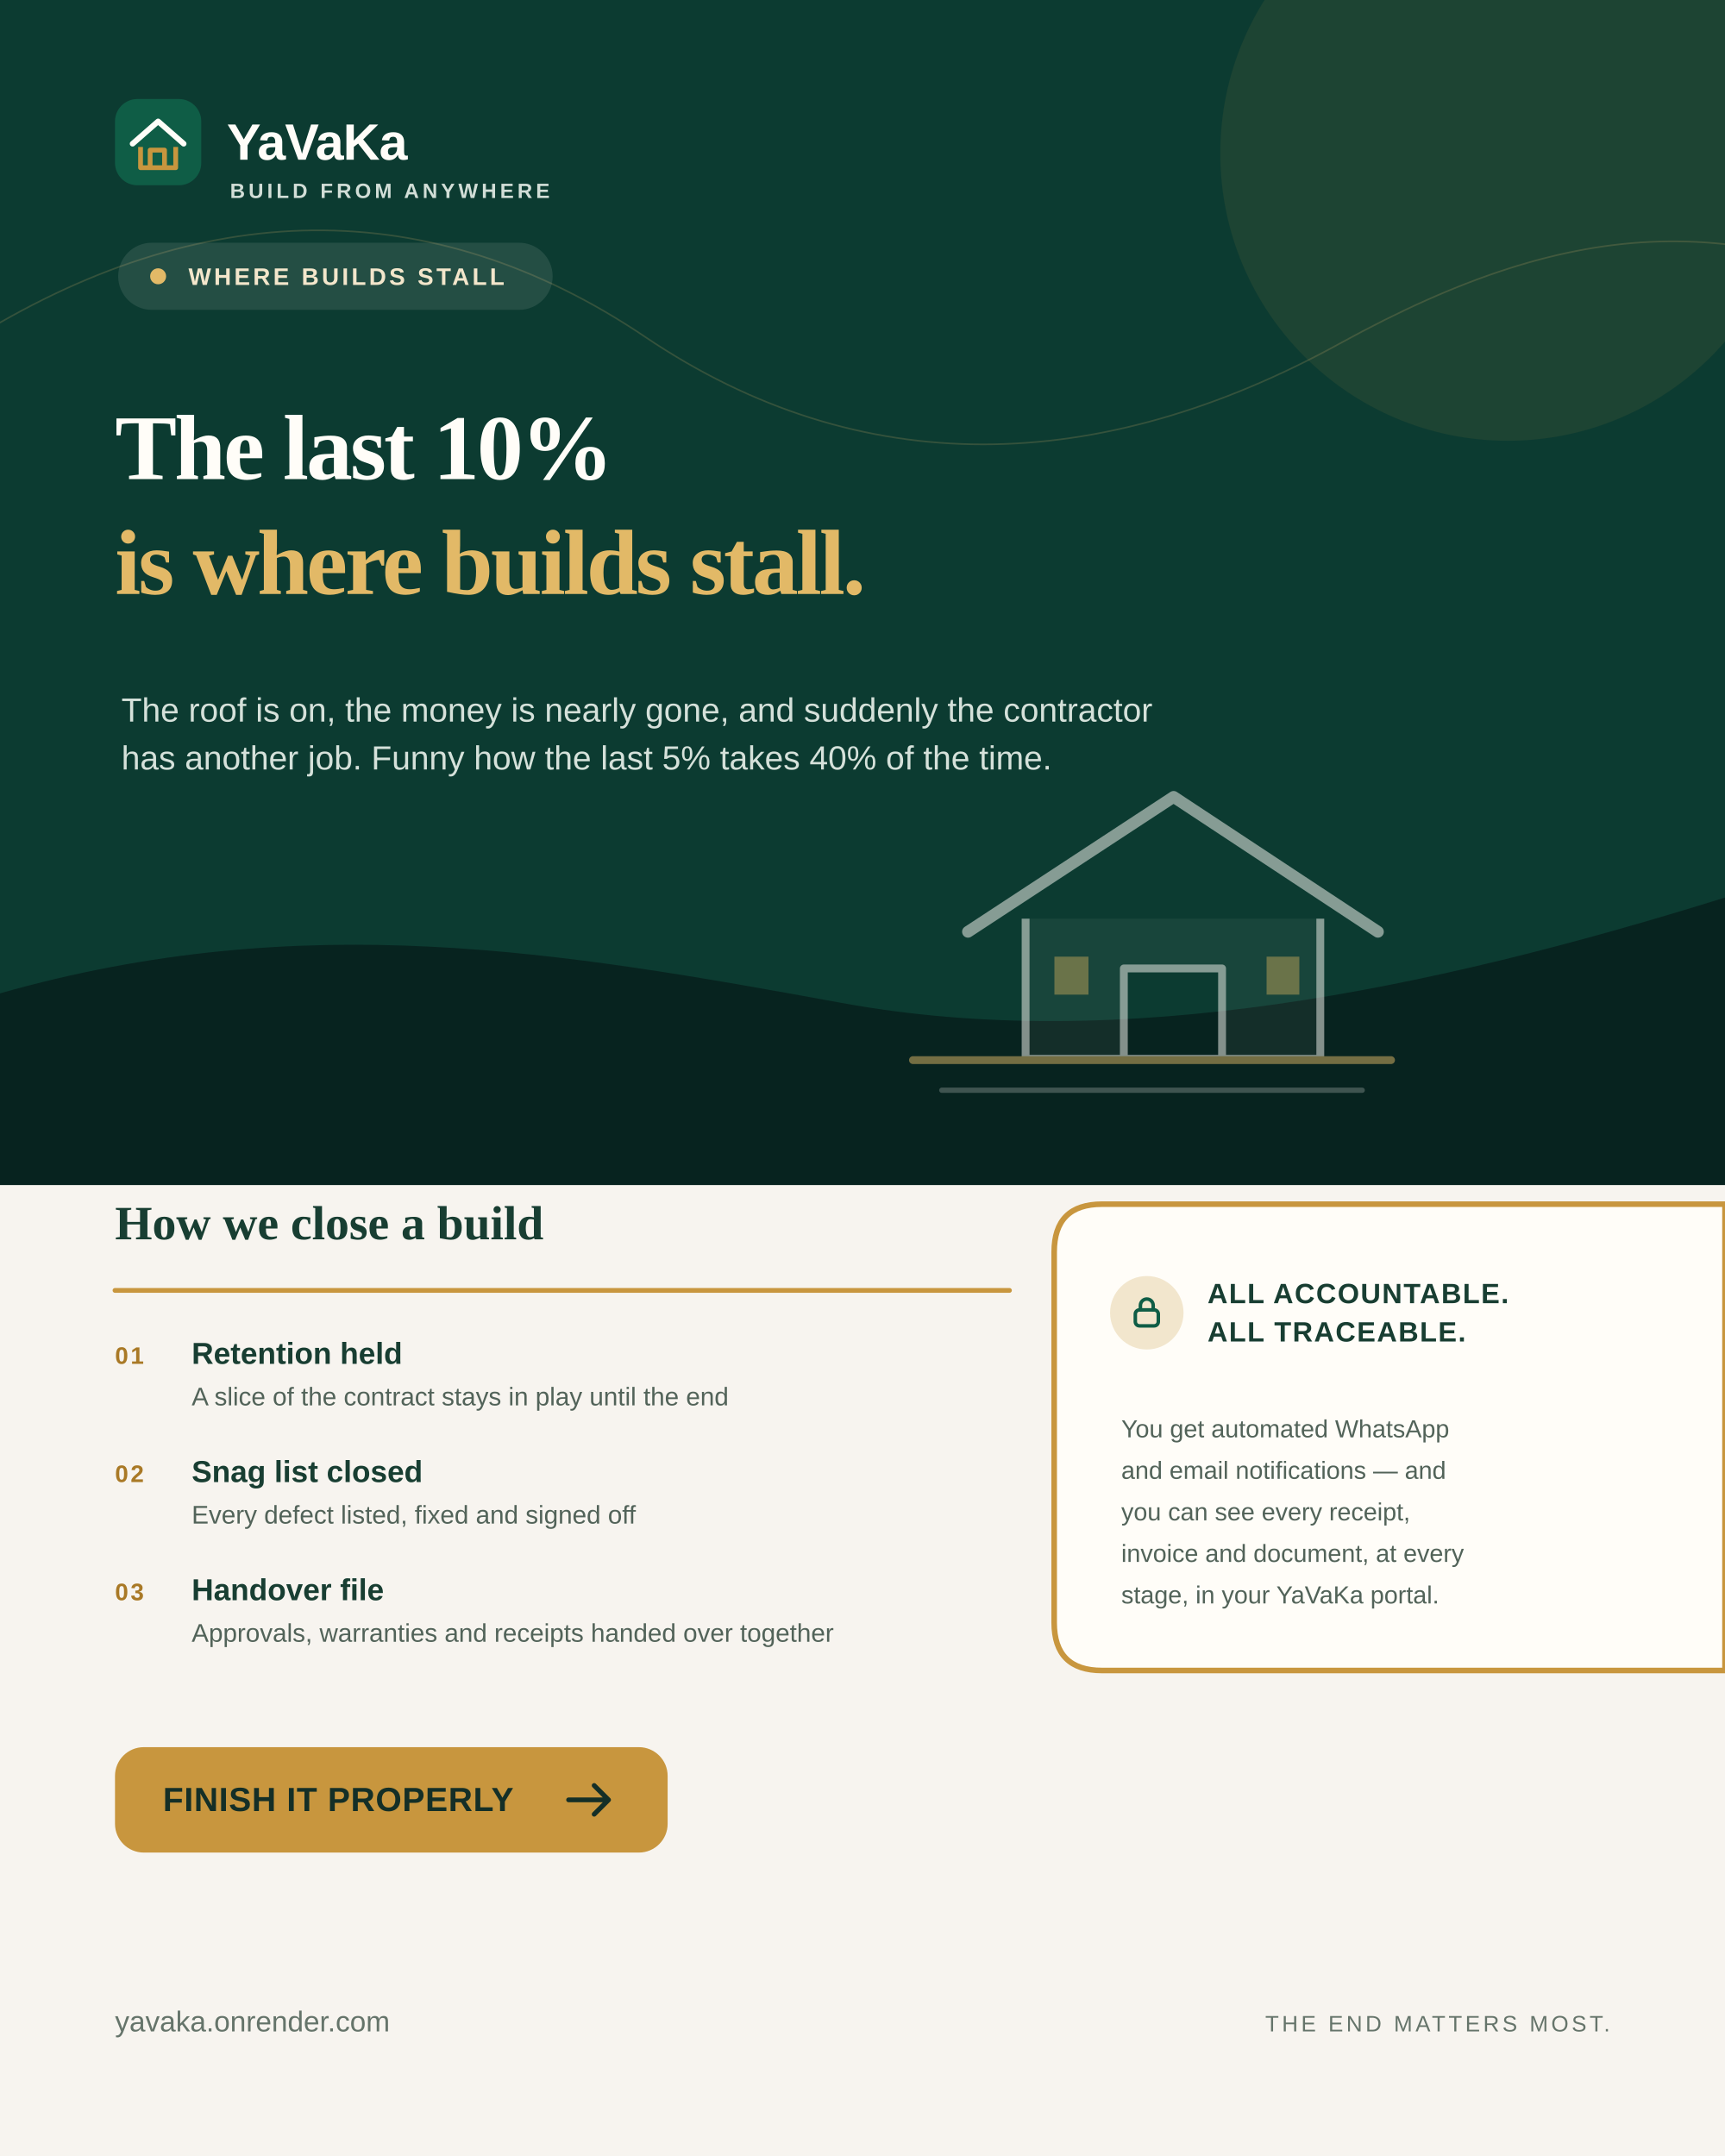
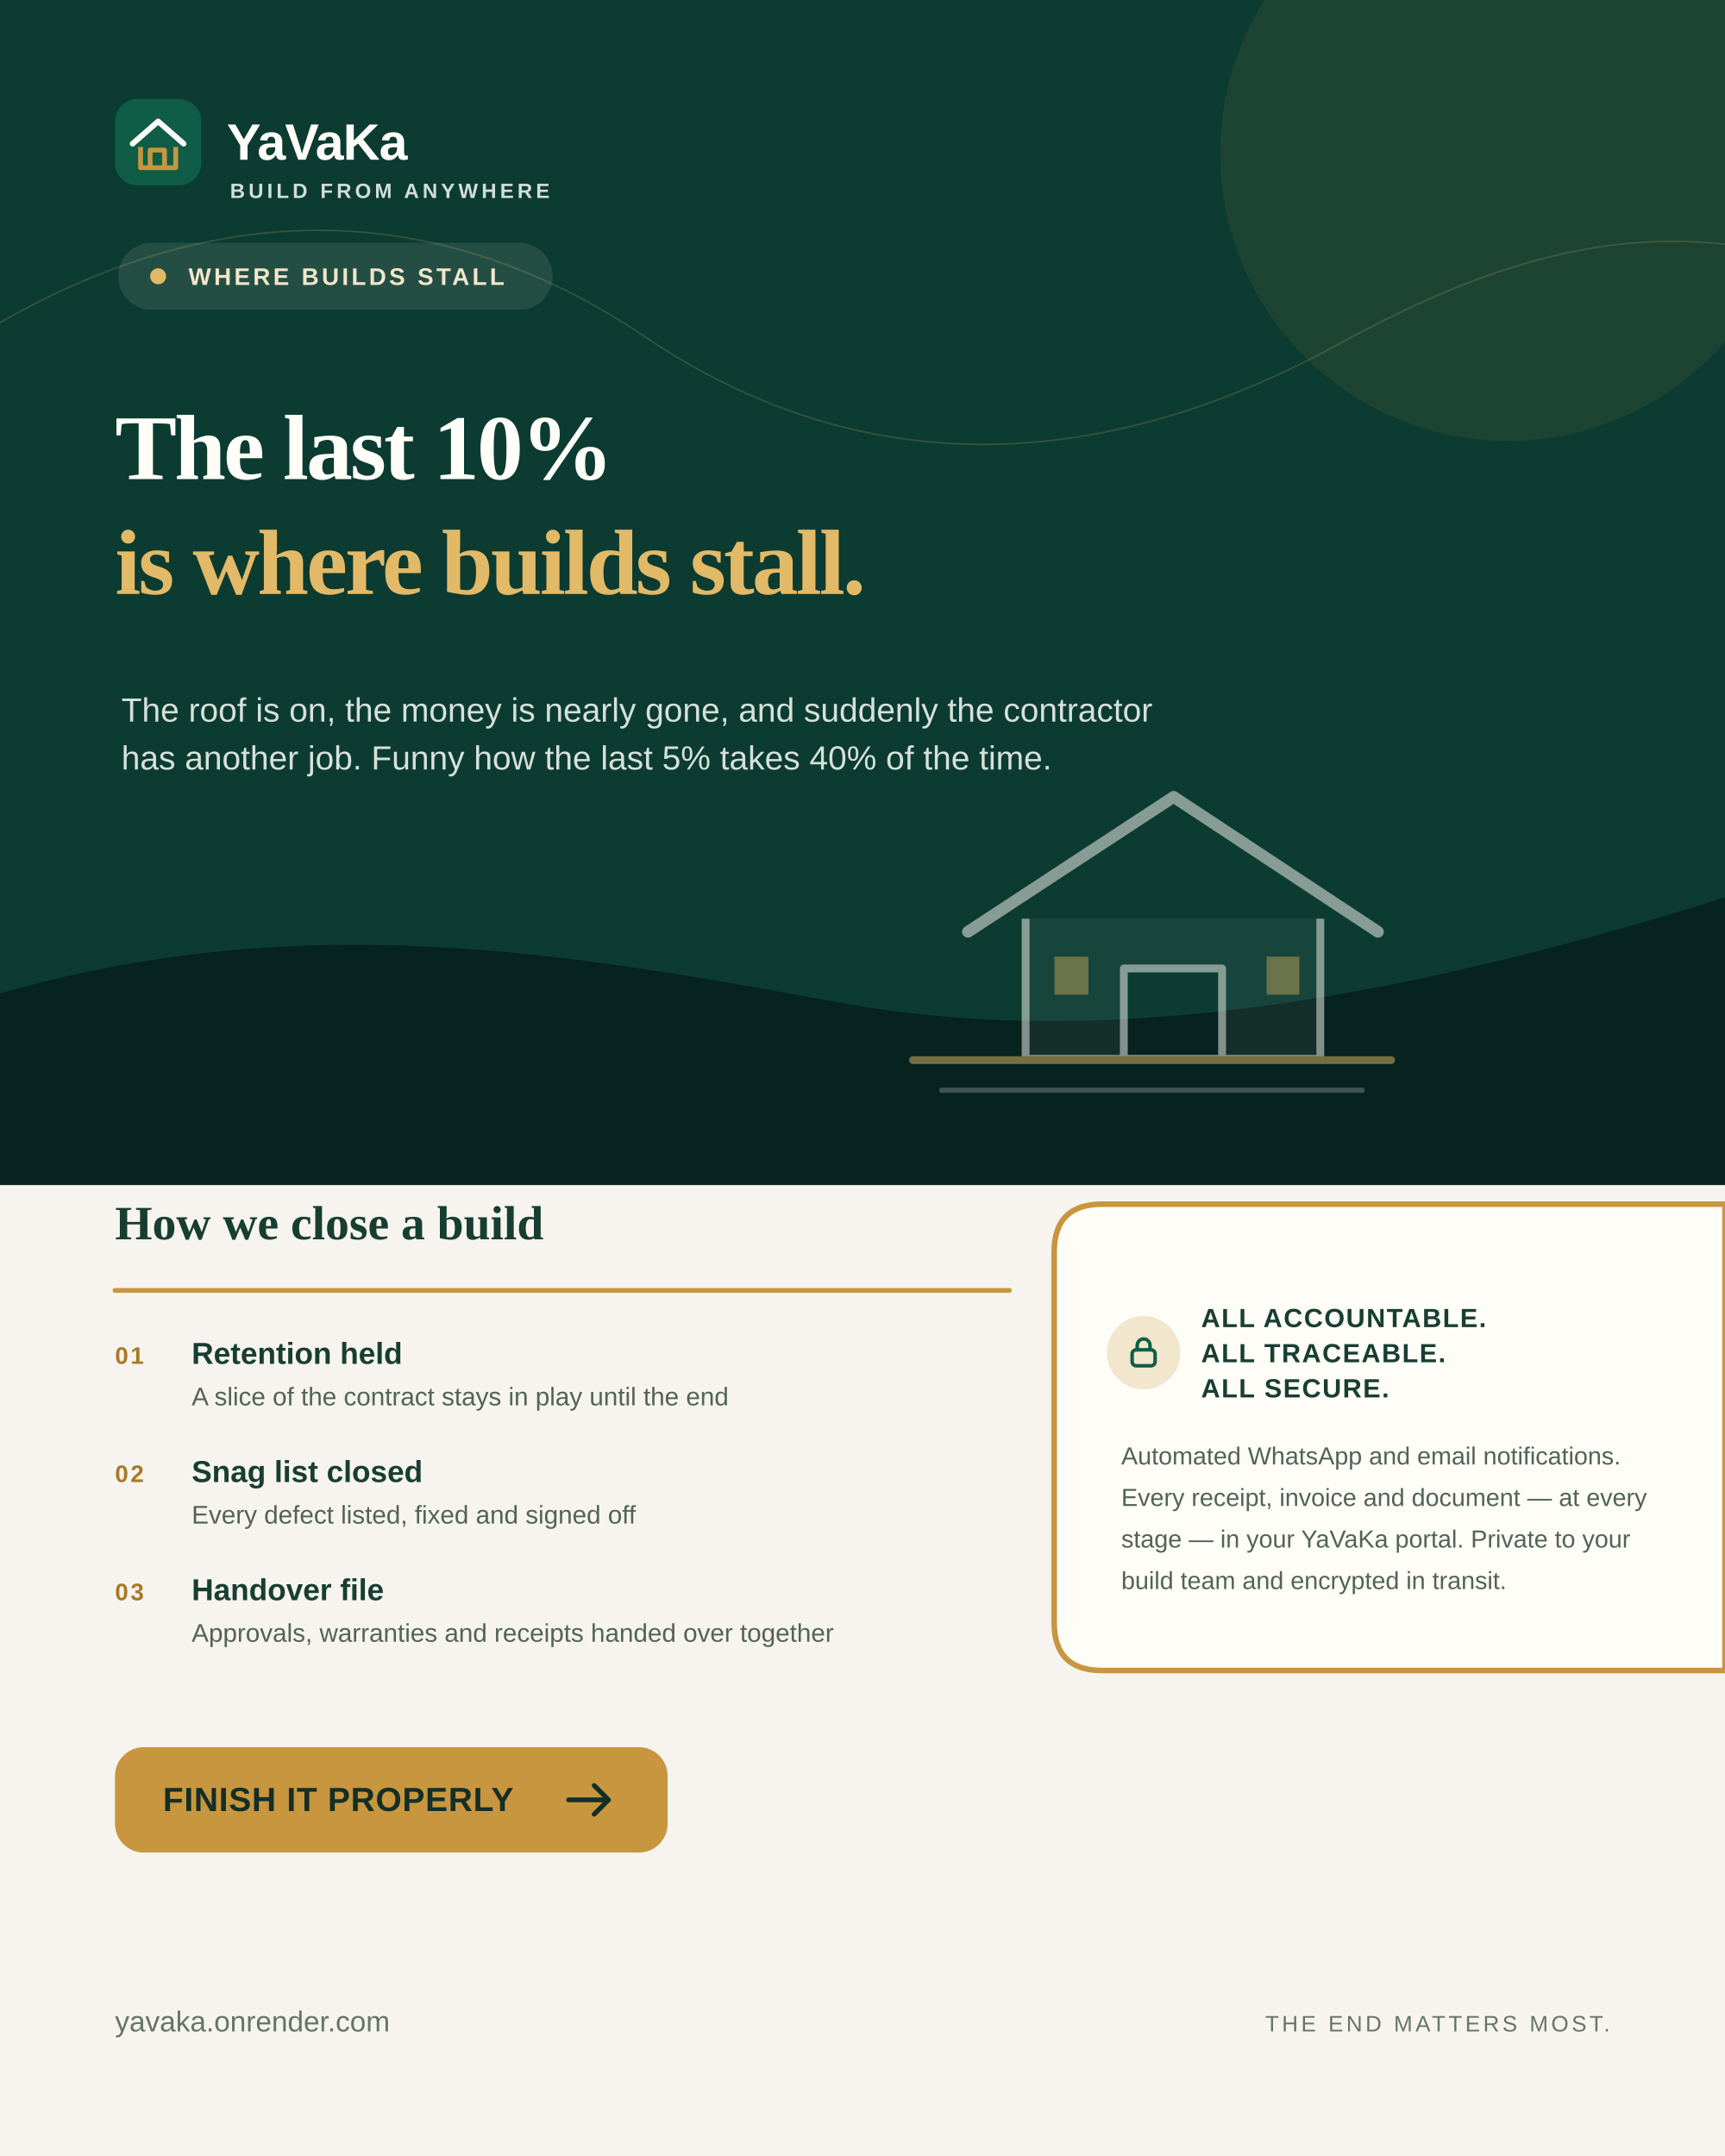
<svg xmlns="http://www.w3.org/2000/svg" width="1080" height="1350" viewBox="0 0 1080 1350" role="img" aria-labelledby="title desc">
  <defs>
    <linearGradient id="sky" x1="0" y1="0" x2="1" y2="1">
      <stop offset="0" stop-color="#114f40" />
      <stop offset="1" stop-color="#07231f" />
    </linearGradient>
    <linearGradient id="paper" x1="0" y1="0" x2="1" y2="1">
      <stop offset="0" stop-color="#fbf8f1" />
      <stop offset="1" stop-color="#ece6da" />
    </linearGradient>
    <filter id="shadow" x="-20%" y="-20%" width="140%" height="150%">
      <feDropShadow dx="0" dy="18" stdDeviation="18" flood-color="#16372d" flood-opacity=".15" />
    </filter>
  </defs>
  <rect x="0" y="0" width="1080" height="1350" fill="#f7f4ef" />
  <rect x="0" y="0" width="1080" height="742" fill="#0c3b31" />
  <circle cx="944" cy="96" r="180" fill="#c8963e" opacity=".09" />
  <path d="M0 622c190-54 352-26 527 6s367-8 553-66v180H0Z" fill="#07231f" />
  <g fill="none" stroke="#d8b36d" stroke-opacity=".2">
    <path d="M-20 214c145-91 289-94 424-3s284 87 435 4 253-82 387-15" />
  </g>
  <rect x="72" y="62" width="54" height="54" rx="14" fill="#0f5d46" />
  <path d="m83 90 16-14 16 14" fill="none" stroke="#fffdf8" stroke-width="3.5" stroke-linecap="round" stroke-linejoin="round" />
  <path d="M88 92v13h22V92M94 105V94h9v11" fill="none" stroke="#c8963e" stroke-width="3" stroke-linejoin="round" />
  <text x="142" y="100" fill="#fffdf8" font-family="Arial, Helvetica, sans-serif" font-size="32" font-weight="700" letter-spacing="-0.5">YaVaKa</text>
  <text x="144" y="124" fill="#d2ded7" font-family="Arial, Helvetica, sans-serif" font-size="13" font-weight="700" letter-spacing="2.2">BUILD FROM ANYWHERE</text>
  <rect x="74" y="152" width="272" height="42" rx="21.0" fill="#fffdf8" opacity="0.1" />
  <circle cx="99" cy="173.0" r="5" fill="#e2b967" />
  <text x="118" y="178.4" fill="#f3e6cb" font-family="Arial, Helvetica, sans-serif" font-size="15" font-weight="700" letter-spacing="1.8">WHERE BUILDS STALL</text>
  <g opacity=".5" transform="translate(96 426) scale(.82)">
    <path d="M622 192 779 89l156 103" fill="none" stroke="#fffdf8" stroke-width="9" stroke-linecap="round" stroke-linejoin="round" />
    <path d="M666 182v107h225V182M741 289v-69h75v69" fill="#fffdf8" fill-opacity=".1" stroke="#fffdf8" stroke-width="6" stroke-linejoin="round" />
    <path d="M688 211h26v29h-26zM850 211h25v29h-25z" fill="#e2b967" opacity=".86" />
    <path d="M580 290h365" stroke="#e2b967" stroke-width="6" stroke-linecap="round" />
    <path d="M602 313h321" stroke="#fffdf8" stroke-opacity=".45" stroke-width="4" stroke-linecap="round" />
  </g>
  <text x="72" y="300" fill="#fffdf8" font-family="Georgia, 'Times New Roman', serif" font-size="58" font-weight="700" letter-spacing="-1.508">The last 10%</text>
  <text x="72" y="371.92" fill="#e2b967" font-family="Georgia, 'Times New Roman', serif" font-size="58" font-weight="700" letter-spacing="-1.508">is where builds stall.</text>
  <text x="76" y="451.84" fill="#d5e1da" font-family="Arial, Helvetica, sans-serif" font-size="21" font-weight="400">The roof is on, the money is nearly gone, and suddenly the contractor</text>
  <text x="76" y="481.84" fill="#d5e1da" font-family="Arial, Helvetica, sans-serif" font-size="21" font-weight="400">has another job. Funny how the last 5% takes 40% of the time.</text>
  <path d="M72 808h560" stroke="#c8963e" stroke-width="3" stroke-linecap="round" />
  <text x="72" y="776" fill="#183e32" font-family="Georgia, 'Times New Roman', serif" font-size="30" font-weight="700">How we close a build</text>
  <text x="72" y="854" fill="#a97926" font-family="Arial, Helvetica, sans-serif" font-size="15" font-weight="700" letter-spacing="1.4">01</text>
  <text x="120" y="854" fill="#183e32" font-family="Arial, Helvetica, sans-serif" font-size="19" font-weight="700">Retention held</text>
  <text x="120" y="880" fill="#526359" font-family="Arial, Helvetica, sans-serif" font-size="16" font-weight="400">A slice of the contract stays in play until the end</text>
  <text x="72" y="928" fill="#a97926" font-family="Arial, Helvetica, sans-serif" font-size="15" font-weight="700" letter-spacing="1.4">02</text>
  <text x="120" y="928" fill="#183e32" font-family="Arial, Helvetica, sans-serif" font-size="19" font-weight="700">Snag list closed</text>
  <text x="120" y="954" fill="#526359" font-family="Arial, Helvetica, sans-serif" font-size="16" font-weight="400">Every defect listed, fixed and signed off</text>
  <text x="72" y="1002" fill="#a97926" font-family="Arial, Helvetica, sans-serif" font-size="15" font-weight="700" letter-spacing="1.4">03</text>
  <text x="120" y="1002" fill="#183e32" font-family="Arial, Helvetica, sans-serif" font-size="19" font-weight="700">Handover file</text>
  <text x="120" y="1028" fill="#526359" font-family="Arial, Helvetica, sans-serif" font-size="16" font-weight="400">Approvals, warranties and receipts handed over together</text>
  <path d="M1080 754 H690 Q660 754 660 784 V1016 Q660 1046 690 1046 H1080 Z" fill="#fffdf8" stroke="#c8963e" stroke-width="3.5" />
-   <circle cx="718" cy="822" r="23" fill="#f2e6cd" />
-   <g transform="translate(706 810)" fill="none" stroke="#0f5d46" stroke-width="2.2" stroke-linecap="round" stroke-linejoin="round">
+   <circle cx="716" cy="847.0" r="23" fill="#f2e6cd" />
+   <g transform="translate(704 835.0)" fill="none" stroke="#0f5d46" stroke-width="2.2" stroke-linecap="round" stroke-linejoin="round">
    <rect x="4.8" y="10.2" width="14.4" height="10" rx="2.6" />
    <path d="M8 10.2V7.4a4 4 0 0 1 8 0v2.8" />
  </g>
-   <text x="756" y="816" fill="#183e32" font-family="Arial, Helvetica, sans-serif" font-size="17.5" font-weight="700" letter-spacing="0.8">ALL ACCOUNTABLE.</text>
-   <text x="756" y="840" fill="#183e32" font-family="Arial, Helvetica, sans-serif" font-size="17.5" font-weight="700" letter-spacing="0.8">ALL TRACEABLE.</text>
-   <text x="702" y="900" fill="#526359" font-family="Arial, Helvetica, sans-serif" font-size="15.5" font-weight="400">You get automated WhatsApp</text>
-   <text x="702" y="926" fill="#526359" font-family="Arial, Helvetica, sans-serif" font-size="15.5" font-weight="400">and email notifications — and</text>
-   <text x="702" y="952" fill="#526359" font-family="Arial, Helvetica, sans-serif" font-size="15.5" font-weight="400">you can see every receipt,</text>
-   <text x="702" y="978" fill="#526359" font-family="Arial, Helvetica, sans-serif" font-size="15.5" font-weight="400">invoice and document, at every</text>
-   <text x="702" y="1004" fill="#526359" font-family="Arial, Helvetica, sans-serif" font-size="15.5" font-weight="400">stage, in your YaVaKa portal.</text>
+   <text x="752" y="831.0" fill="#183e32" font-family="Arial, Helvetica, sans-serif" font-size="16.5" font-weight="700" letter-spacing="0.8">ALL ACCOUNTABLE.</text>
+   <text x="752" y="853.0" fill="#183e32" font-family="Arial, Helvetica, sans-serif" font-size="16.5" font-weight="700" letter-spacing="0.8">ALL TRACEABLE.</text>
+   <text x="752" y="875.0" fill="#183e32" font-family="Arial, Helvetica, sans-serif" font-size="16.5" font-weight="700" letter-spacing="0.8">ALL SECURE.</text>
+   <text x="702" y="917.0" fill="#526359" font-family="Arial, Helvetica, sans-serif" font-size="15.5" font-weight="400">Automated WhatsApp and email notifications.</text>
+   <text x="702" y="943.0" fill="#526359" font-family="Arial, Helvetica, sans-serif" font-size="15.5" font-weight="400">Every receipt, invoice and document — at every</text>
+   <text x="702" y="969.0" fill="#526359" font-family="Arial, Helvetica, sans-serif" font-size="15.5" font-weight="400">stage — in your YaVaKa portal. Private to your</text>
+   <text x="702" y="995.0" fill="#526359" font-family="Arial, Helvetica, sans-serif" font-size="15.5" font-weight="400">build team and encrypted in transit.</text>
  <rect x="72" y="1094" width="346" height="66" rx="18" fill="#c8963e" />
  <text x="102" y="1134.0" fill="#142f27" font-family="Arial, Helvetica, sans-serif" font-size="21" font-weight="700" letter-spacing="0.4">FINISH IT PROPERLY</text>
  <path d="M356 1127.0h25m-9-9 9 9-9 9" fill="none" stroke="#142f27" stroke-width="3" stroke-linecap="round" stroke-linejoin="round" />
  <text x="72" y="1272" fill="#65746a" font-family="Arial, Helvetica, sans-serif" font-size="18" font-weight="400">yavaka.onrender.com</text>
  <text x="1008" y="1272" fill="#65746a" font-family="Arial, Helvetica, sans-serif" font-size="14" font-weight="400" letter-spacing="1.9" text-anchor="end">THE END MATTERS MOST.</text>
</svg>
